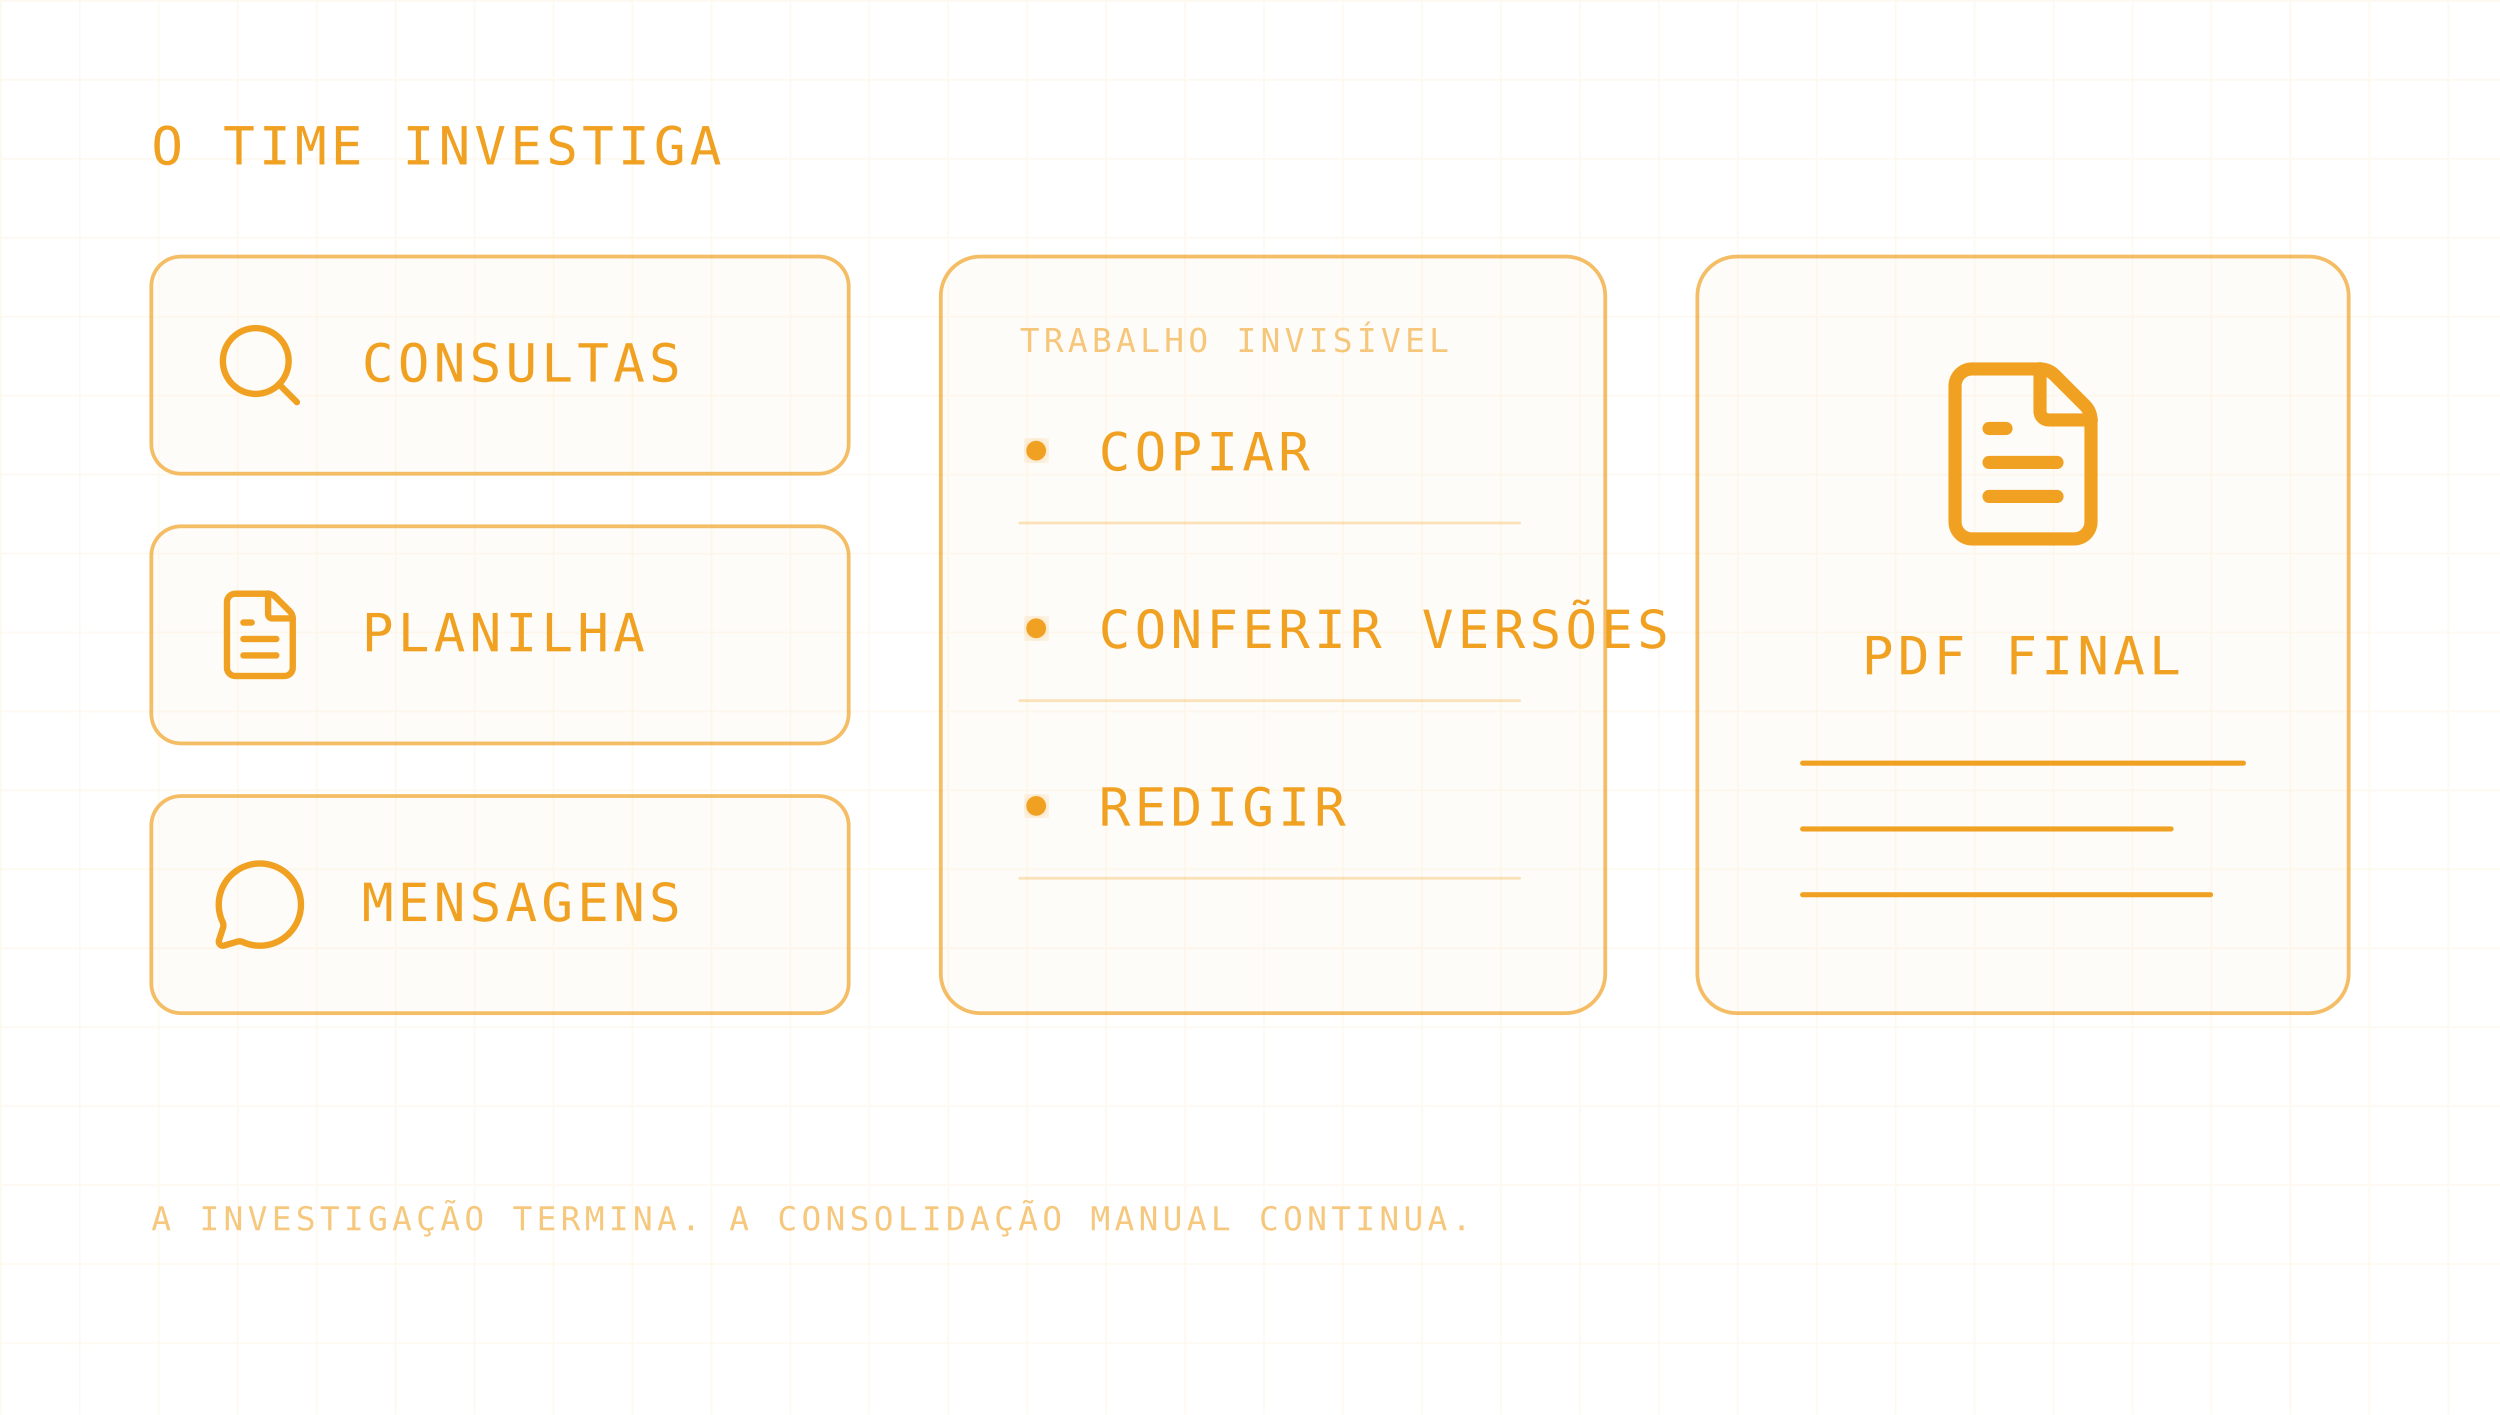
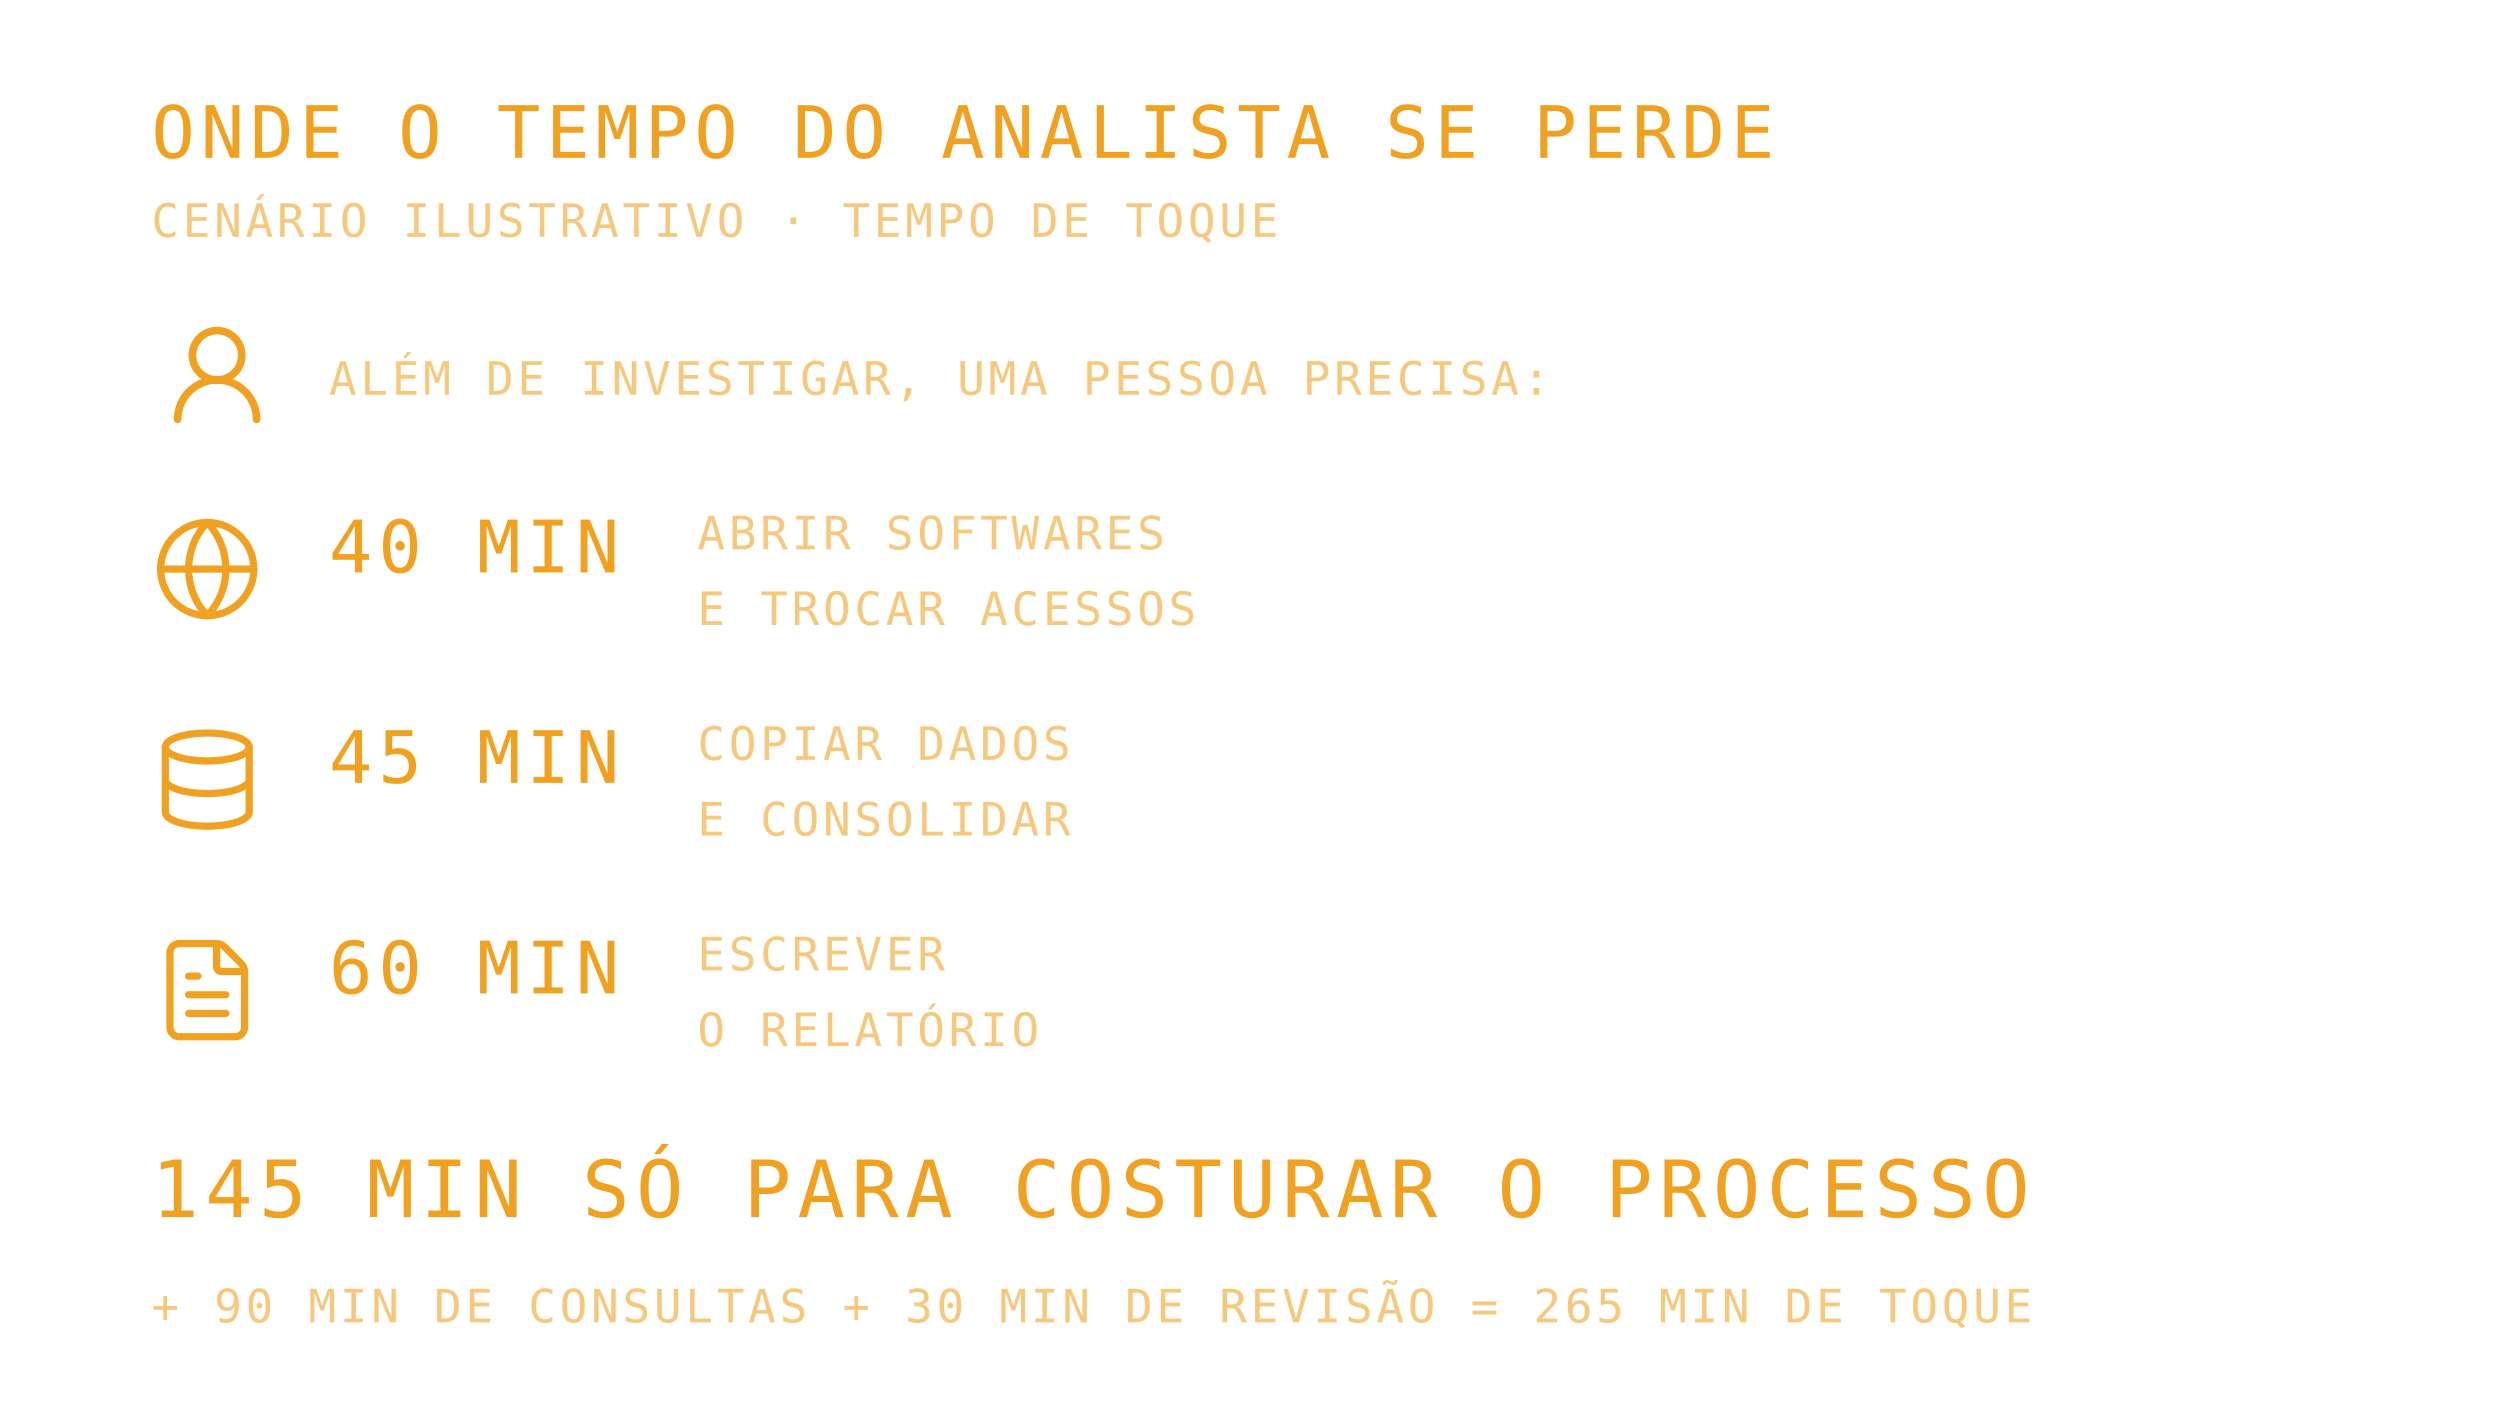
<svg xmlns="http://www.w3.org/2000/svg" width="760" height="430" viewBox="0 0 760 430" role="img" aria-labelledby="title description">
  <style>
  :host{display:block;color:#f0a121}
  svg{display:block;width:100%;height:auto;aspect-ratio:16/9;background:transparent;overflow:hidden}
  .sk-grid{fill:none;stroke:#f0a121;stroke-width:1;stroke-opacity:.07}
  .sk-line,.sk-icon,.sk-flow,.sk-hair,.sk-ghost{fill:none;stroke:#f0a121;stroke-linecap:round;stroke-linejoin:round;vector-effect:non-scaling-stroke}
  .sk-line,.sk-icon{stroke-width:1.55}
  .sk-hair{stroke-width:.85;stroke-opacity:.3}
  .sk-ghost{stroke-width:1;stroke-opacity:.28;stroke-dasharray:5 7}
  .sk-flow{stroke-width:1.1;stroke-opacity:.42;stroke-dasharray:7 8;animation:flow 2.2s linear infinite}
  .sk-plane,.sk-row-bg,.sk-icon-box{fill:rgba(240,161,33,.024);stroke:#f0a121;stroke-width:1.15;stroke-opacity:.68;vector-effect:non-scaling-stroke}
  .sk-row-bg{fill:rgba(240,161,33,.018);stroke-opacity:.24}
  .sk-icon-box{stroke-opacity:.34}
  .sk-hot{fill:#f0a121;filter:url(#soft-glow)}
  .sk-label{fill:#f0a121;font:500 16px 'DM Mono',ui-monospace,monospace;letter-spacing:.08em}
  .sk-small-label{fill:#f0a121;fill-opacity:.58;font:500 10px 'DM Mono',ui-monospace,monospace;letter-spacing:.13em}
  .is-muted{opacity:.45}
  .sk-corner{fill:none;stroke:#f0a121;stroke-width:1;stroke-opacity:.35}
  .sk-node-ring,.sk-timeline-dot{fill:rgba(240,161,33,.018);stroke:#f0a121;stroke-width:1.4;vector-effect:non-scaling-stroke}
  .sk-timeline-dot{fill:#f0a121;stroke-width:0;filter:url(#soft-glow)}
  @keyframes flow{to{stroke-dashoffset:-30}}
  @media(prefers-reduced-motion:reduce){*{animation:none!important}}
</style>
-   <defs>
-     <pattern id="vision-team-pain-grid" width="24" height="24" patternUnits="userSpaceOnUse">
-       <path d="M24 0H0V24" class="sk-grid" />
-     </pattern>
-     <filter id="soft-glow">
-       <feGaussianBlur stdDeviation="3" result="blur" />
-       <feMerge>
-         <feMergeNode in="blur" />
-         <feMergeNode in="SourceGraphic" />
-       </feMerge>
-     </filter>
-   </defs>
-   <rect width="760" height="430" fill="url(#vision-team-pain-grid)" />
-   <text class="sk-label" x="46" y="50">O TIME INVESTIGA</text>
-   <g transform="translate(46 78)">
-     <rect class="sk-plane" x="0" y="0" width="212" height="66" rx="9" />
-     <g class="sk-icon" transform="translate(18 18) scale(1.25)">
-       <path d="m21 21-4.34-4.34" />
-       <circle cx="11" cy="11" r="8" />
+   <style>.vision-editorial .sk-label{font-size:22px}.vision-editorial .sk-small-label{font-size:14px;letter-spacing:.08em}.vision-editorial .vision-total{font-size:24px}</style>
+   <g class="vision-editorial">
+     <text class="sk-label" x="46" y="48">ONDE O TEMPO DO ANALISTA SE PERDE</text>
+     <text class="sk-small-label" x="46" y="72">CENÁRIO ILUSTRATIVO · TEMPO DE TOQUE</text>
+     <g class="sk-icon" transform="translate(48 96) scale(1.5)">
+       <circle cx="12" cy="8" r="5" />
+       <path d="M20 21a8 8 0 0 0-16 0" />
    </g>
-     <text class="sk-label" x="64" y="38">CONSULTAS</text>
+     <text class="sk-small-label" x="100" y="120">ALÉM DE INVESTIGAR, UMA PESSOA PRECISA:</text>
+     <g transform="translate(46 154)">
+       <g class="sk-icon" transform="translate(0 2) scale(1.416667)">
+         <circle cx="12" cy="12" r="10" />
+         <path d="M12 2a14.5 14.5 0 0 0 0 20 14.5 14.5 0 0 0 0-20M2 12h20" />
+       </g>
+       <text class="sk-label" x="54" y="20">40 MIN</text>
+       <text class="sk-small-label" x="166" y="13">ABRIR SOFTWARES</text>
+       <text class="sk-small-label" x="166" y="36">E TROCAR ACESSOS</text>
+     </g>
+     <g transform="translate(46 218)">
+       <g class="sk-icon" transform="translate(0 2) scale(1.416667)">
+         <ellipse cx="12" cy="5" rx="9" ry="3" />
+         <path d="M3 5V19A9 3 0 0 0 21 19V5M3 12A9 3 0 0 0 21 12" />
+       </g>
+       <text class="sk-label" x="54" y="20">45 MIN</text>
+       <text class="sk-small-label" x="166" y="13">COPIAR DADOS</text>
+       <text class="sk-small-label" x="166" y="36">E CONSOLIDAR</text>
+     </g>
+     <g transform="translate(46 282)">
+       <g class="sk-icon" transform="translate(0 2) scale(1.416667)">
+         <path d="M6 22a2 2 0 0 1-2-2V4a2 2 0 0 1 2-2h8a2.4 2.4 0 0 1 1.704.706l3.588 3.588A2.4 2.4 0 0 1 20 8v12a2 2 0 0 1-2 2z" />
+         <path d="M14 2v5a1 1 0 0 0 1 1h5M10 9H8M16 13H8M16 17H8" />
+       </g>
+       <text class="sk-label" x="54" y="20">60 MIN</text>
+       <text class="sk-small-label" x="166" y="13">ESCREVER</text>
+       <text class="sk-small-label" x="166" y="36">O RELATÓRIO</text>
+     </g>
+     <text class="sk-label vision-total" x="46" y="370">145 MIN SÓ PARA COSTURAR O PROCESSO</text>
+     <text class="sk-small-label" x="46" y="402">+ 90 MIN DE CONSULTAS + 30 MIN DE REVISÃO = 265 MIN DE TOQUE</text>
  </g>
-   <g transform="translate(46 160)">
-     <rect class="sk-plane" x="0" y="0" width="212" height="66" rx="9" />
-     <g class="sk-icon" transform="translate(18 18) scale(1.25)">
-       <path d="M6 22a2 2 0 0 1-2-2V4a2 2 0 0 1 2-2h8a2.4 2.4 0 0 1 1.704.706l3.588 3.588A2.4 2.4 0 0 1 20 8v12a2 2 0 0 1-2 2z" />
-       <path d="M14 2v5a1 1 0 0 0 1 1h5M10 9H8M16 13H8M16 17H8" />
-     </g>
-     <text class="sk-label" x="64" y="38">PLANILHA</text>
-   </g>
-   <g transform="translate(46 242)">
-     <rect class="sk-plane" x="0" y="0" width="212" height="66" rx="9" />
-     <g class="sk-icon" transform="translate(18 18) scale(1.25)">
-       <path d="M2.992 16.342a2 2 0 0 1 .094 1.167l-1.065 3.29a1 1 0 0 0 1.236 1.168l3.413-.998a2 2 0 0 1 1.099.092 10 10 0 1 0-4.777-4.719" />
-     </g>
-     <text class="sk-label" x="64" y="38">MENSAGENS</text>
-   </g>
-   <rect class="sk-plane" x="286" y="78" width="202" height="230" rx="12" />
-   <text class="sk-small-label" x="310" y="107">TRABALHO INVISÍVEL</text>
-   <g transform="translate(310 132)">
-     <circle class="sk-hot" cx="5" cy="5" r="3" />
-     <text class="sk-label" x="24" y="11">COPIAR</text>
-     <path class="sk-hair" d="M0 27h152" />
-   </g>
-   <g transform="translate(310 186)">
-     <circle class="sk-hot" cx="5" cy="5" r="3" />
-     <text class="sk-label" x="24" y="11">CONFERIR VERSÕES</text>
-     <path class="sk-hair" d="M0 27h152" />
-   </g>
-   <g transform="translate(310 240)">
-     <circle class="sk-hot" cx="5" cy="5" r="3" />
-     <text class="sk-label" x="24" y="11">REDIGIR</text>
-     <path class="sk-hair" d="M0 27h152" />
-   </g>
-   <rect class="sk-plane" x="516" y="78" width="198" height="230" rx="12" />
-   <g class="sk-icon" transform="translate(584 107) scale(2.583333)">
-     <path d="M6 22a2 2 0 0 1-2-2V4a2 2 0 0 1 2-2h8a2.4 2.4 0 0 1 1.704.706l3.588 3.588A2.4 2.4 0 0 1 20 8v12a2 2 0 0 1-2 2z" />
-     <path d="M14 2v5a1 1 0 0 0 1 1h5M10 9H8M16 13H8M16 17H8" />
-   </g>
-   <text class="sk-label" x="566" y="205">PDF FINAL</text>
-   <path class="sk-line" d="M548 232h134M548 252h112M548 272h124" />
-   <text class="sk-small-label" x="46" y="374">A INVESTIGAÇÃO TERMINA. A CONSOLIDAÇÃO MANUAL CONTINUA.</text>
</svg>
